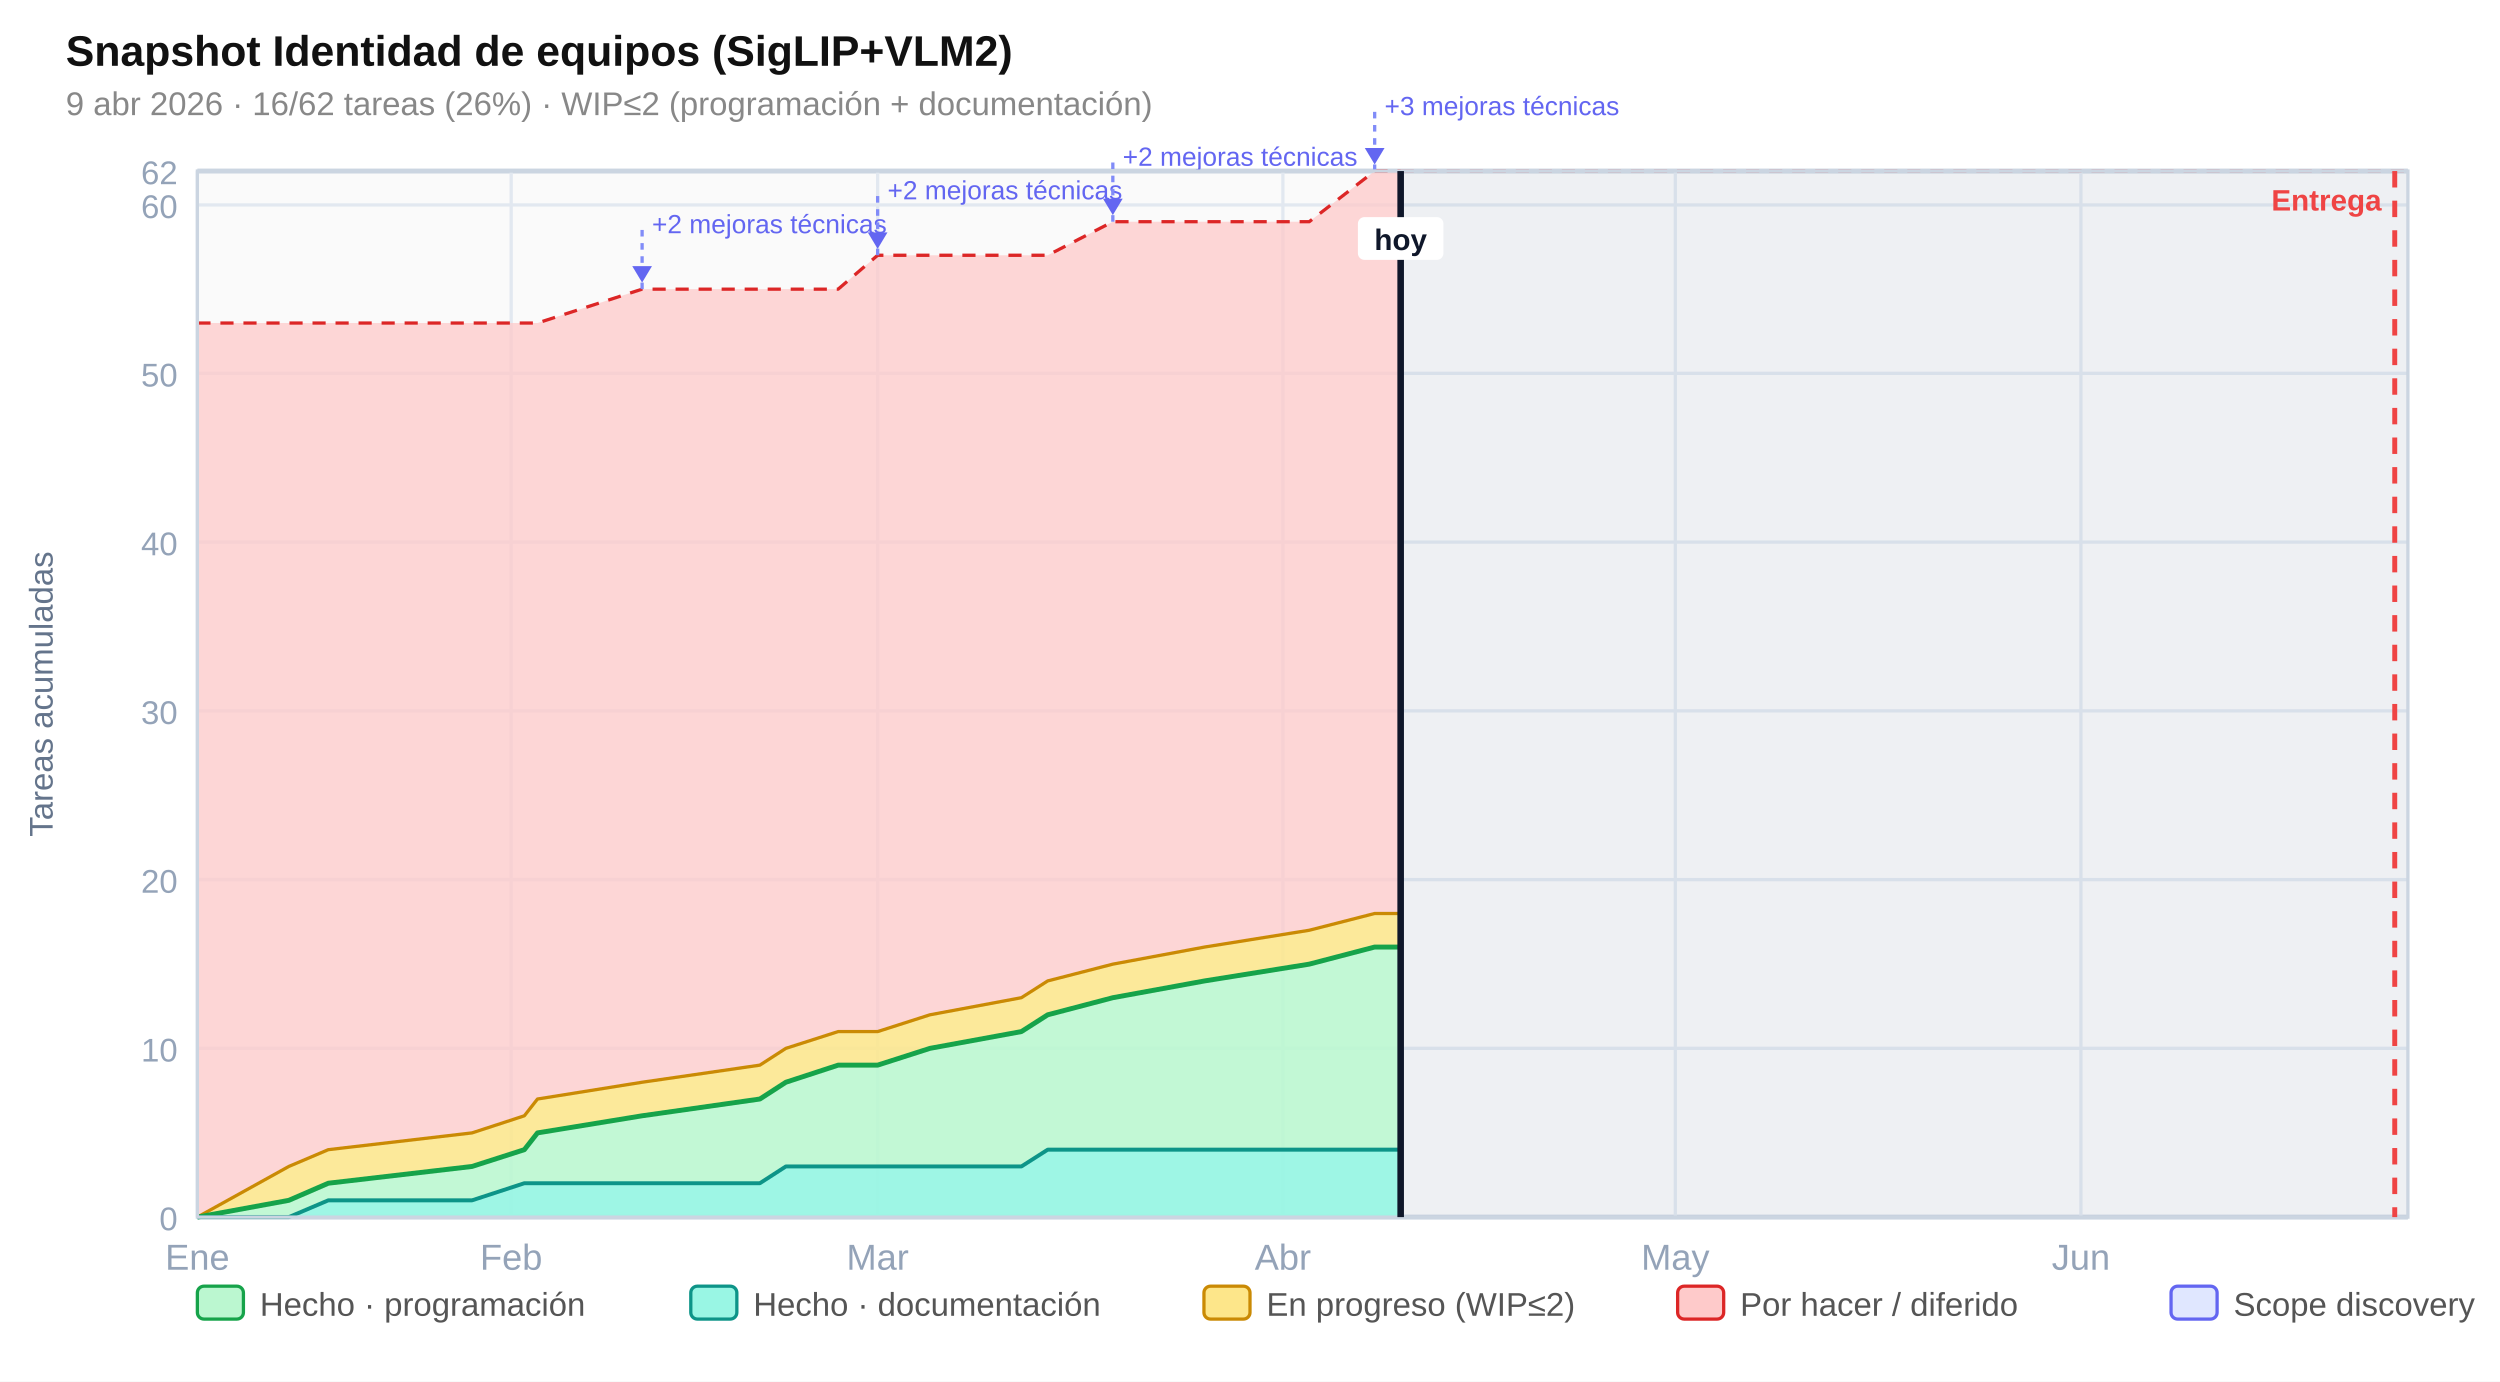
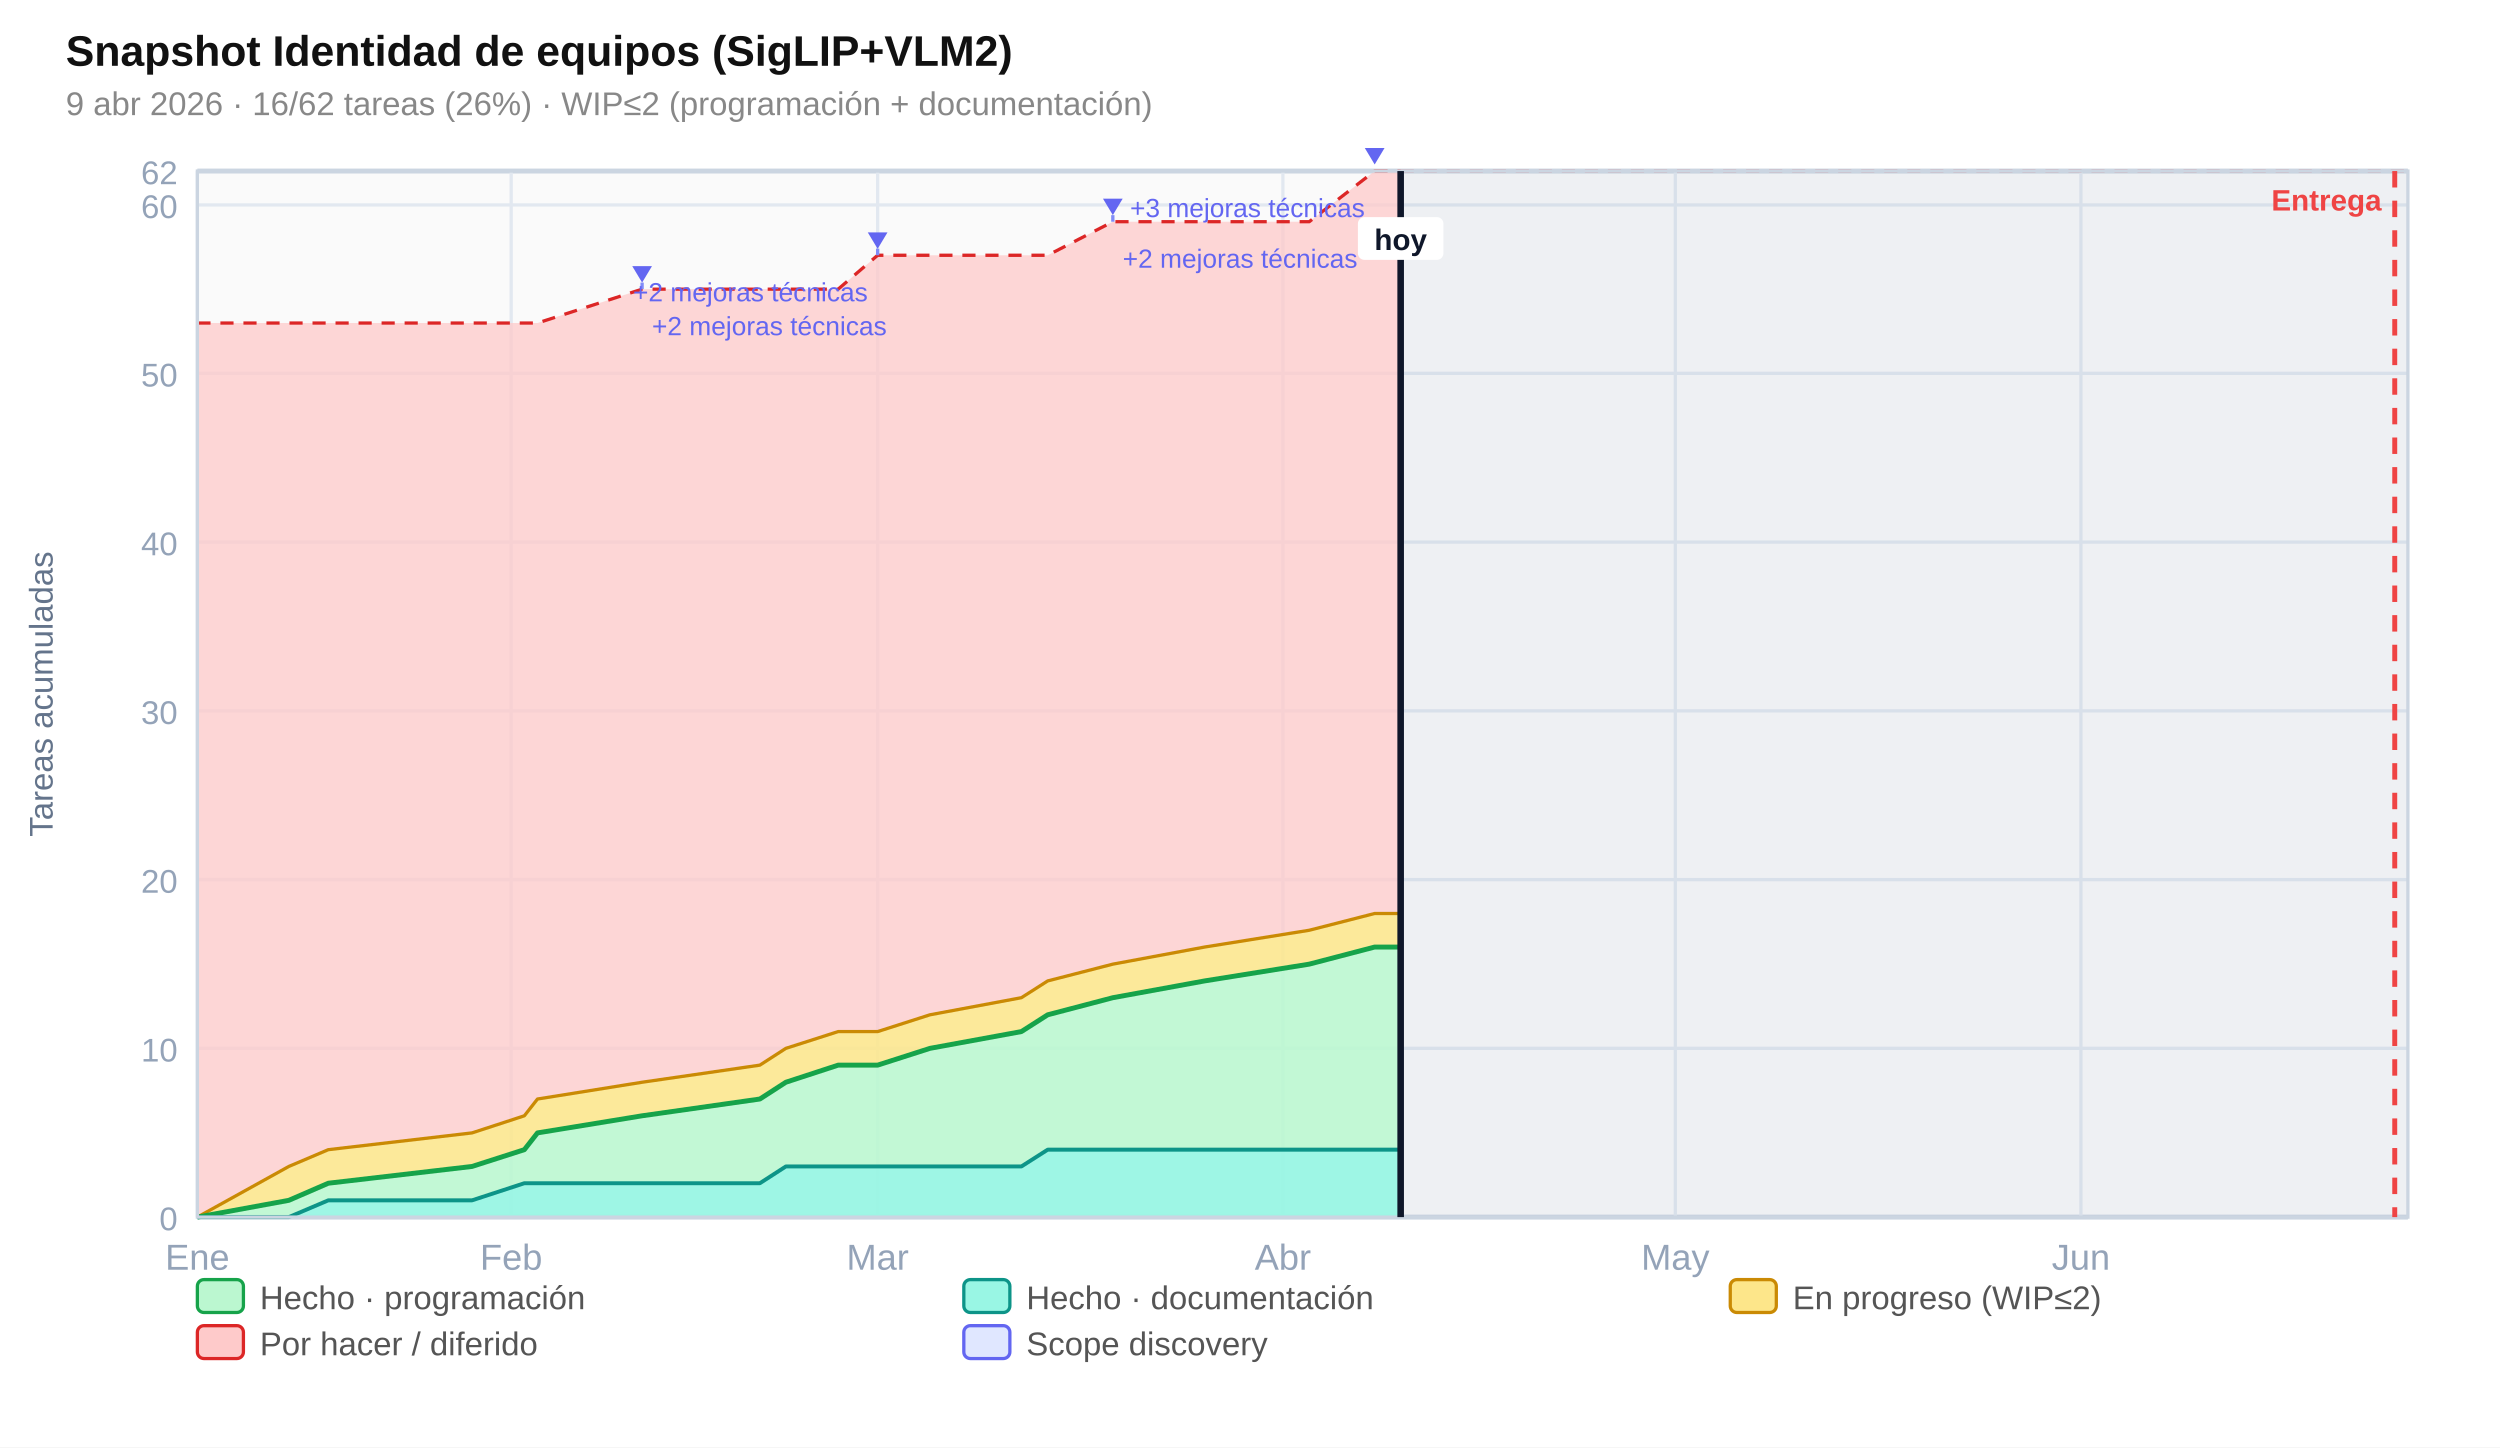
- <svg xmlns="http://www.w3.org/2000/svg" viewBox="0 0 760 420" width="760" height="420">
+ <svg xmlns="http://www.w3.org/2000/svg" viewBox="0 0 760 440" width="760" height="440">
  <defs>
    <style>text{font-family:-apple-system,BlinkMacSystemFont,"Segoe UI",Arial,sans-serif;}</style>
  </defs>
-   <rect width="760" height="420" fill="#ffffff" />
+   <rect width="760" height="440" fill="#ffffff" />
  <rect x="60" y="52" width="672" height="318" fill="#FAFAFA" />
  <text x="20" y="20" font-size="13" font-weight="700" fill="#111111">Snapshot Identidad de equipos (SigLIP+VLM2)</text>
  <text x="20" y="35" font-size="10" fill="#888888"> 9 abr 2026  ·  16/62 tareas (26%)  ·  WIP≤2 (programación + documentación)</text>
  <line x1="60" y1="370.0" x2="732" y2="370.0" stroke="#CBD5E1" stroke-width="1.5" />
  <text x="54" y="374.0" font-size="10" text-anchor="end" fill="#94A3B8">0</text>
  <line x1="60" y1="318.7" x2="732" y2="318.7" stroke="#E2E8F0" stroke-width="1" />
  <text x="54" y="322.7" font-size="10" text-anchor="end" fill="#94A3B8">10</text>
  <line x1="60" y1="267.4" x2="732" y2="267.4" stroke="#E2E8F0" stroke-width="1" />
  <text x="54" y="271.4" font-size="10" text-anchor="end" fill="#94A3B8">20</text>
  <line x1="60" y1="216.1" x2="732" y2="216.1" stroke="#E2E8F0" stroke-width="1" />
  <text x="54" y="220.1" font-size="10" text-anchor="end" fill="#94A3B8">30</text>
  <line x1="60" y1="164.8" x2="732" y2="164.8" stroke="#E2E8F0" stroke-width="1" />
  <text x="54" y="168.8" font-size="10" text-anchor="end" fill="#94A3B8">40</text>
  <line x1="60" y1="113.5" x2="732" y2="113.5" stroke="#E2E8F0" stroke-width="1" />
  <text x="54" y="117.5" font-size="10" text-anchor="end" fill="#94A3B8">50</text>
  <line x1="60" y1="62.3" x2="732" y2="62.3" stroke="#E2E8F0" stroke-width="1" />
  <text x="54" y="66.3" font-size="10" text-anchor="end" fill="#94A3B8">60</text>
  <line x1="60" y1="52.0" x2="732" y2="52.0" stroke="#CBD5E1" stroke-width="1.5" />
  <text x="54" y="56.0" font-size="10" text-anchor="end" fill="#94A3B8">62</text>
  <text x="16.0" y="211.0" font-size="10" fill="#64748B" text-anchor="middle" transform="rotate(-90,16.0,211.0)">Tareas acumuladas</text>
  <line x1="60.0" y1="52" x2="60.0" y2="370" stroke="#E2E8F0" stroke-width="1" />
  <text x="60.0" y="386" font-size="11" text-anchor="middle" fill="#94A3B8">Ene</text>
  <line x1="155.4" y1="52" x2="155.4" y2="370" stroke="#E2E8F0" stroke-width="1" />
  <text x="155.4" y="386" font-size="11" text-anchor="middle" fill="#94A3B8">Feb</text>
  <line x1="266.8" y1="52" x2="266.8" y2="370" stroke="#E2E8F0" stroke-width="1" />
  <text x="266.8" y="386" font-size="11" text-anchor="middle" fill="#94A3B8">Mar</text>
  <line x1="390.0" y1="52" x2="390.0" y2="370" stroke="#E2E8F0" stroke-width="1" />
  <text x="390.0" y="386" font-size="11" text-anchor="middle" fill="#94A3B8">Abr</text>
  <line x1="509.3" y1="52" x2="509.3" y2="370" stroke="#E2E8F0" stroke-width="1" />
  <text x="509.3" y="386" font-size="11" text-anchor="middle" fill="#94A3B8">May</text>
  <line x1="632.6" y1="52" x2="632.6" y2="370" stroke="#E2E8F0" stroke-width="1" />
  <text x="632.6" y="386" font-size="11" text-anchor="middle" fill="#94A3B8">Jun</text>
  <rect x="425.8" y="52" width="306.2" height="318" fill="#94A3B8" opacity="0.12" />
  <line x1="425.8" y1="52.0" x2="732.0" y2="52.0" stroke="#DC2626" stroke-width="1" stroke-dasharray="4,3" opacity="0.4" />
  <polygon points="60.0,98.2 87.8,98.2 99.8,98.2 143.5,98.2 159.4,98.2 163.4,98.2 195.2,87.9 231.0,87.9 238.9,87.9 254.8,87.9 266.8,77.6 282.7,77.6 310.5,77.6 318.5,77.6 338.3,67.4 366.2,67.4 398.0,67.4 417.9,52.0 425.8,52.0 425.8,277.7 417.9,277.7 398.0,282.8 366.2,287.9 338.3,293.1 318.5,298.2 310.5,303.3 282.7,308.5 266.8,313.6 254.8,313.6 238.9,318.7 231.0,323.8 195.2,329.0 163.4,334.1 159.4,339.2 143.5,344.4 99.8,349.5 87.8,354.6 60.0,370.0" fill="#FECACA" opacity="0.75" />
  <polygon points="60.0,370.0 87.8,354.6 99.8,349.5 143.5,344.4 159.4,339.2 163.4,334.1 195.2,329.0 231.0,323.8 238.9,318.7 254.8,313.6 266.8,313.6 282.7,308.5 310.5,303.3 318.5,298.2 338.3,293.1 366.2,287.9 398.0,282.8 417.9,277.7 425.8,277.7 425.8,287.9 417.9,287.9 398.0,293.1 366.2,298.2 338.3,303.3 318.5,308.5 310.5,313.6 282.7,318.7 266.8,323.8 254.8,323.8 238.9,329.0 231.0,334.1 195.2,339.2 163.4,344.4 159.4,349.5 143.5,354.6 99.8,359.7 87.8,364.9 60.0,370.0" fill="#FDE68A" opacity="0.85" />
  <polygon points="60.0,370.0 87.8,364.9 99.8,359.7 143.5,354.6 159.4,349.5 163.4,344.4 195.2,339.2 231.0,334.1 238.9,329.0 254.8,323.8 266.8,323.8 282.7,318.7 310.5,313.6 318.5,308.5 338.3,303.3 366.2,298.2 398.0,293.1 417.9,287.9 425.8,287.9 425.8,349.5 417.9,349.5 398.0,349.5 366.2,349.5 338.3,349.5 318.5,349.5 310.5,354.6 282.7,354.6 266.8,354.6 254.8,354.6 238.9,354.6 231.0,359.7 195.2,359.7 163.4,359.7 159.4,359.7 143.5,364.9 99.8,364.9 87.8,370.0 60.0,370.0" fill="#BBF7D0" opacity="0.90" />
  <polygon points="60.0,370.0 87.8,370.0 99.8,364.9 143.5,364.9 159.4,359.7 163.4,359.7 195.2,359.7 231.0,359.7 238.9,354.6 254.8,354.6 266.8,354.6 282.7,354.6 310.5,354.6 318.5,349.5 338.3,349.5 366.2,349.5 398.0,349.5 417.9,349.5 425.8,349.5 425.8,370.0 417.9,370.0 398.0,370.0 366.2,370.0 338.3,370.0 318.5,370.0 310.5,370.0 282.7,370.0 266.8,370.0 254.8,370.0 238.9,370.0 231.0,370.0 195.2,370.0 163.4,370.0 159.4,370.0 143.5,370.0 99.8,370.0 87.8,370.0 60.0,370.0" fill="#99F6E4" opacity="0.95" />
  <polyline points="60.0,98.2 87.8,98.2 99.8,98.2 143.5,98.2 159.4,98.2 163.4,98.2 195.2,87.9 231.0,87.9 238.9,87.9 254.8,87.9 266.8,77.6 282.7,77.6 310.5,77.6 318.5,77.6 338.3,67.4 366.2,67.4 398.0,67.4 417.9,52.0 425.8,52.0" fill="none" stroke="#DC2626" stroke-width="1" stroke-linejoin="round" stroke-dasharray="4,3" />
  <polyline points="60.0,370.0 87.8,354.6 99.8,349.5 143.5,344.4 159.4,339.2 163.4,334.1 195.2,329.0 231.0,323.8 238.9,318.7 254.8,313.6 266.8,313.6 282.7,308.5 310.5,303.3 318.5,298.2 338.3,293.1 366.2,287.9 398.0,282.8 417.9,277.7 425.8,277.7" fill="none" stroke="#CA8A04" stroke-width="1" stroke-linejoin="round" />
  <polyline points="60.0,370.0 87.8,364.9 99.8,359.7 143.5,354.6 159.4,349.5 163.4,344.4 195.2,339.2 231.0,334.1 238.9,329.0 254.8,323.8 266.8,323.8 282.7,318.7 310.5,313.6 318.5,308.5 338.3,303.3 366.2,298.2 398.0,293.1 417.9,287.9 425.8,287.9" fill="none" stroke="#16A34A" stroke-width="1.5" stroke-linejoin="round" />
  <polyline points="60.0,370.0 87.8,370.0 99.8,364.9 143.5,364.9 159.4,359.7 163.4,359.7 195.2,359.7 231.0,359.7 238.9,354.6 254.8,354.6 266.8,354.6 282.7,354.6 310.5,354.6 318.5,349.5 338.3,349.5 366.2,349.5 398.0,349.5 417.9,349.5 425.8,349.5" fill="none" stroke="#0D9488" stroke-width="1.2" stroke-linejoin="round" />
-   <line x1="195.2" y1="87.9" x2="195.2" y2="69.9" stroke="#818CF8" stroke-width="1" stroke-dasharray="2,2" />
-   <text x="198.2" y="70.9" font-size="8" fill="#6366F1">+2 mejoras técnicas</text>
+   <line x1="195.2" y1="87.9" x2="195.2" y2="81.9" stroke="#818CF8" stroke-width="1" stroke-dasharray="2,2" />
+   <text x="198.2" y="101.9" font-size="8" text-anchor="start" fill="#6366F1">+2 mejoras técnicas</text>
  <polygon points="195.2,85.903 192.2,80.903 198.2,80.903" fill="#6366F1" />
-   <line x1="266.8" y1="77.6" x2="266.8" y2="59.6" stroke="#818CF8" stroke-width="1" stroke-dasharray="2,2" />
-   <text x="269.8" y="60.6" font-size="8" fill="#6366F1">+2 mejoras técnicas</text>
+   <line x1="266.8" y1="77.6" x2="266.8" y2="71.6" stroke="#818CF8" stroke-width="1" stroke-dasharray="2,2" />
+   <text x="263.8" y="91.6" font-size="8" text-anchor="end" fill="#6366F1">+2 mejoras técnicas</text>
  <polygon points="266.8,75.645 263.8,70.645 269.8,70.645" fill="#6366F1" />
-   <line x1="338.3" y1="67.4" x2="338.3" y2="49.4" stroke="#818CF8" stroke-width="1" stroke-dasharray="2,2" />
-   <text x="341.3" y="50.4" font-size="8" fill="#6366F1">+2 mejoras técnicas</text>
+   <line x1="338.3" y1="67.4" x2="338.3" y2="61.4" stroke="#818CF8" stroke-width="1" stroke-dasharray="2,2" />
+   <text x="341.3" y="81.4" font-size="8" text-anchor="start" fill="#6366F1">+2 mejoras técnicas</text>
  <polygon points="338.3,65.387 335.3,60.387 341.3,60.387" fill="#6366F1" />
-   <line x1="417.9" y1="52.0" x2="417.9" y2="34.0" stroke="#818CF8" stroke-width="1" stroke-dasharray="2,2" />
-   <text x="420.9" y="35.0" font-size="8" fill="#6366F1">+3 mejoras técnicas</text>
+   <line x1="417.9" y1="52.0" x2="417.9" y2="52.0" stroke="#818CF8" stroke-width="1" stroke-dasharray="2,2" />
+   <text x="414.9" y="66.0" font-size="8" text-anchor="end" fill="#6366F1">+3 mejoras técnicas</text>
  <polygon points="417.9,50.0 414.9,45.0 420.9,45.0" fill="#6366F1" />
  <rect x="60" y="52" width="672" height="318" fill="none" stroke="#CBD5E1" stroke-width="1" />
  <line x1="728.0" y1="52" x2="728.0" y2="370" stroke="#EF4444" stroke-width="1.5" stroke-dasharray="5,4" />
  <text x="724.0" y="64" font-size="9" text-anchor="end" fill="#EF4444" font-weight="600">Entrega</text>
  <line x1="425.8" y1="52" x2="425.8" y2="370" stroke="#0F172A" stroke-width="2" />
  <rect x="412.8" y="66" width="26" height="13" fill="#ffffff" rx="2" />
  <text x="425.8" y="76" font-size="9" text-anchor="middle" fill="#0F172A" font-weight="700">hoy</text>
-   <rect x="60" y="391" width="14" height="10" fill="#BBF7D0" stroke="#16A34A" stroke-width="1" rx="2" />
-   <text x="79" y="400" font-size="10" fill="#555555">Hecho · programación</text>
-   <rect x="210.0" y="391" width="14" height="10" fill="#99F6E4" stroke="#0D9488" stroke-width="1" rx="2" />
-   <text x="229.0" y="400" font-size="10" fill="#555555">Hecho · documentación</text>
-   <rect x="366.0" y="391" width="14" height="10" fill="#FDE68A" stroke="#CA8A04" stroke-width="1" rx="2" />
-   <text x="385.0" y="400" font-size="10" fill="#555555">En progreso (WIP≤2)</text>
-   <rect x="510.0" y="391" width="14" height="10" fill="#FECACA" stroke="#DC2626" stroke-width="1" rx="2" />
-   <text x="529.0" y="400" font-size="10" fill="#555555">Por hacer / diferido</text>
-   <rect x="660.0" y="391" width="14" height="10" fill="#E0E7FF" stroke="#6366F1" stroke-width="1" rx="2" />
-   <text x="679.0" y="400" font-size="10" fill="#555555">Scope discovery</text>
+   <rect x="60" y="389" width="14" height="10" fill="#BBF7D0" stroke="#16A34A" stroke-width="1" rx="2" />
+   <text x="79" y="398" font-size="10" fill="#555555">Hecho · programación</text>
+   <rect x="293" y="389" width="14" height="10" fill="#99F6E4" stroke="#0D9488" stroke-width="1" rx="2" />
+   <text x="312" y="398" font-size="10" fill="#555555">Hecho · documentación</text>
+   <rect x="526" y="389" width="14" height="10" fill="#FDE68A" stroke="#CA8A04" stroke-width="1" rx="2" />
+   <text x="545" y="398" font-size="10" fill="#555555">En progreso (WIP≤2)</text>
+   <rect x="60" y="403" width="14" height="10" fill="#FECACA" stroke="#DC2626" stroke-width="1" rx="2" />
+   <text x="79" y="412" font-size="10" fill="#555555">Por hacer / diferido</text>
+   <rect x="293" y="403" width="14" height="10" fill="#E0E7FF" stroke="#6366F1" stroke-width="1" rx="2" />
+   <text x="312" y="412" font-size="10" fill="#555555">Scope discovery</text>
</svg>
